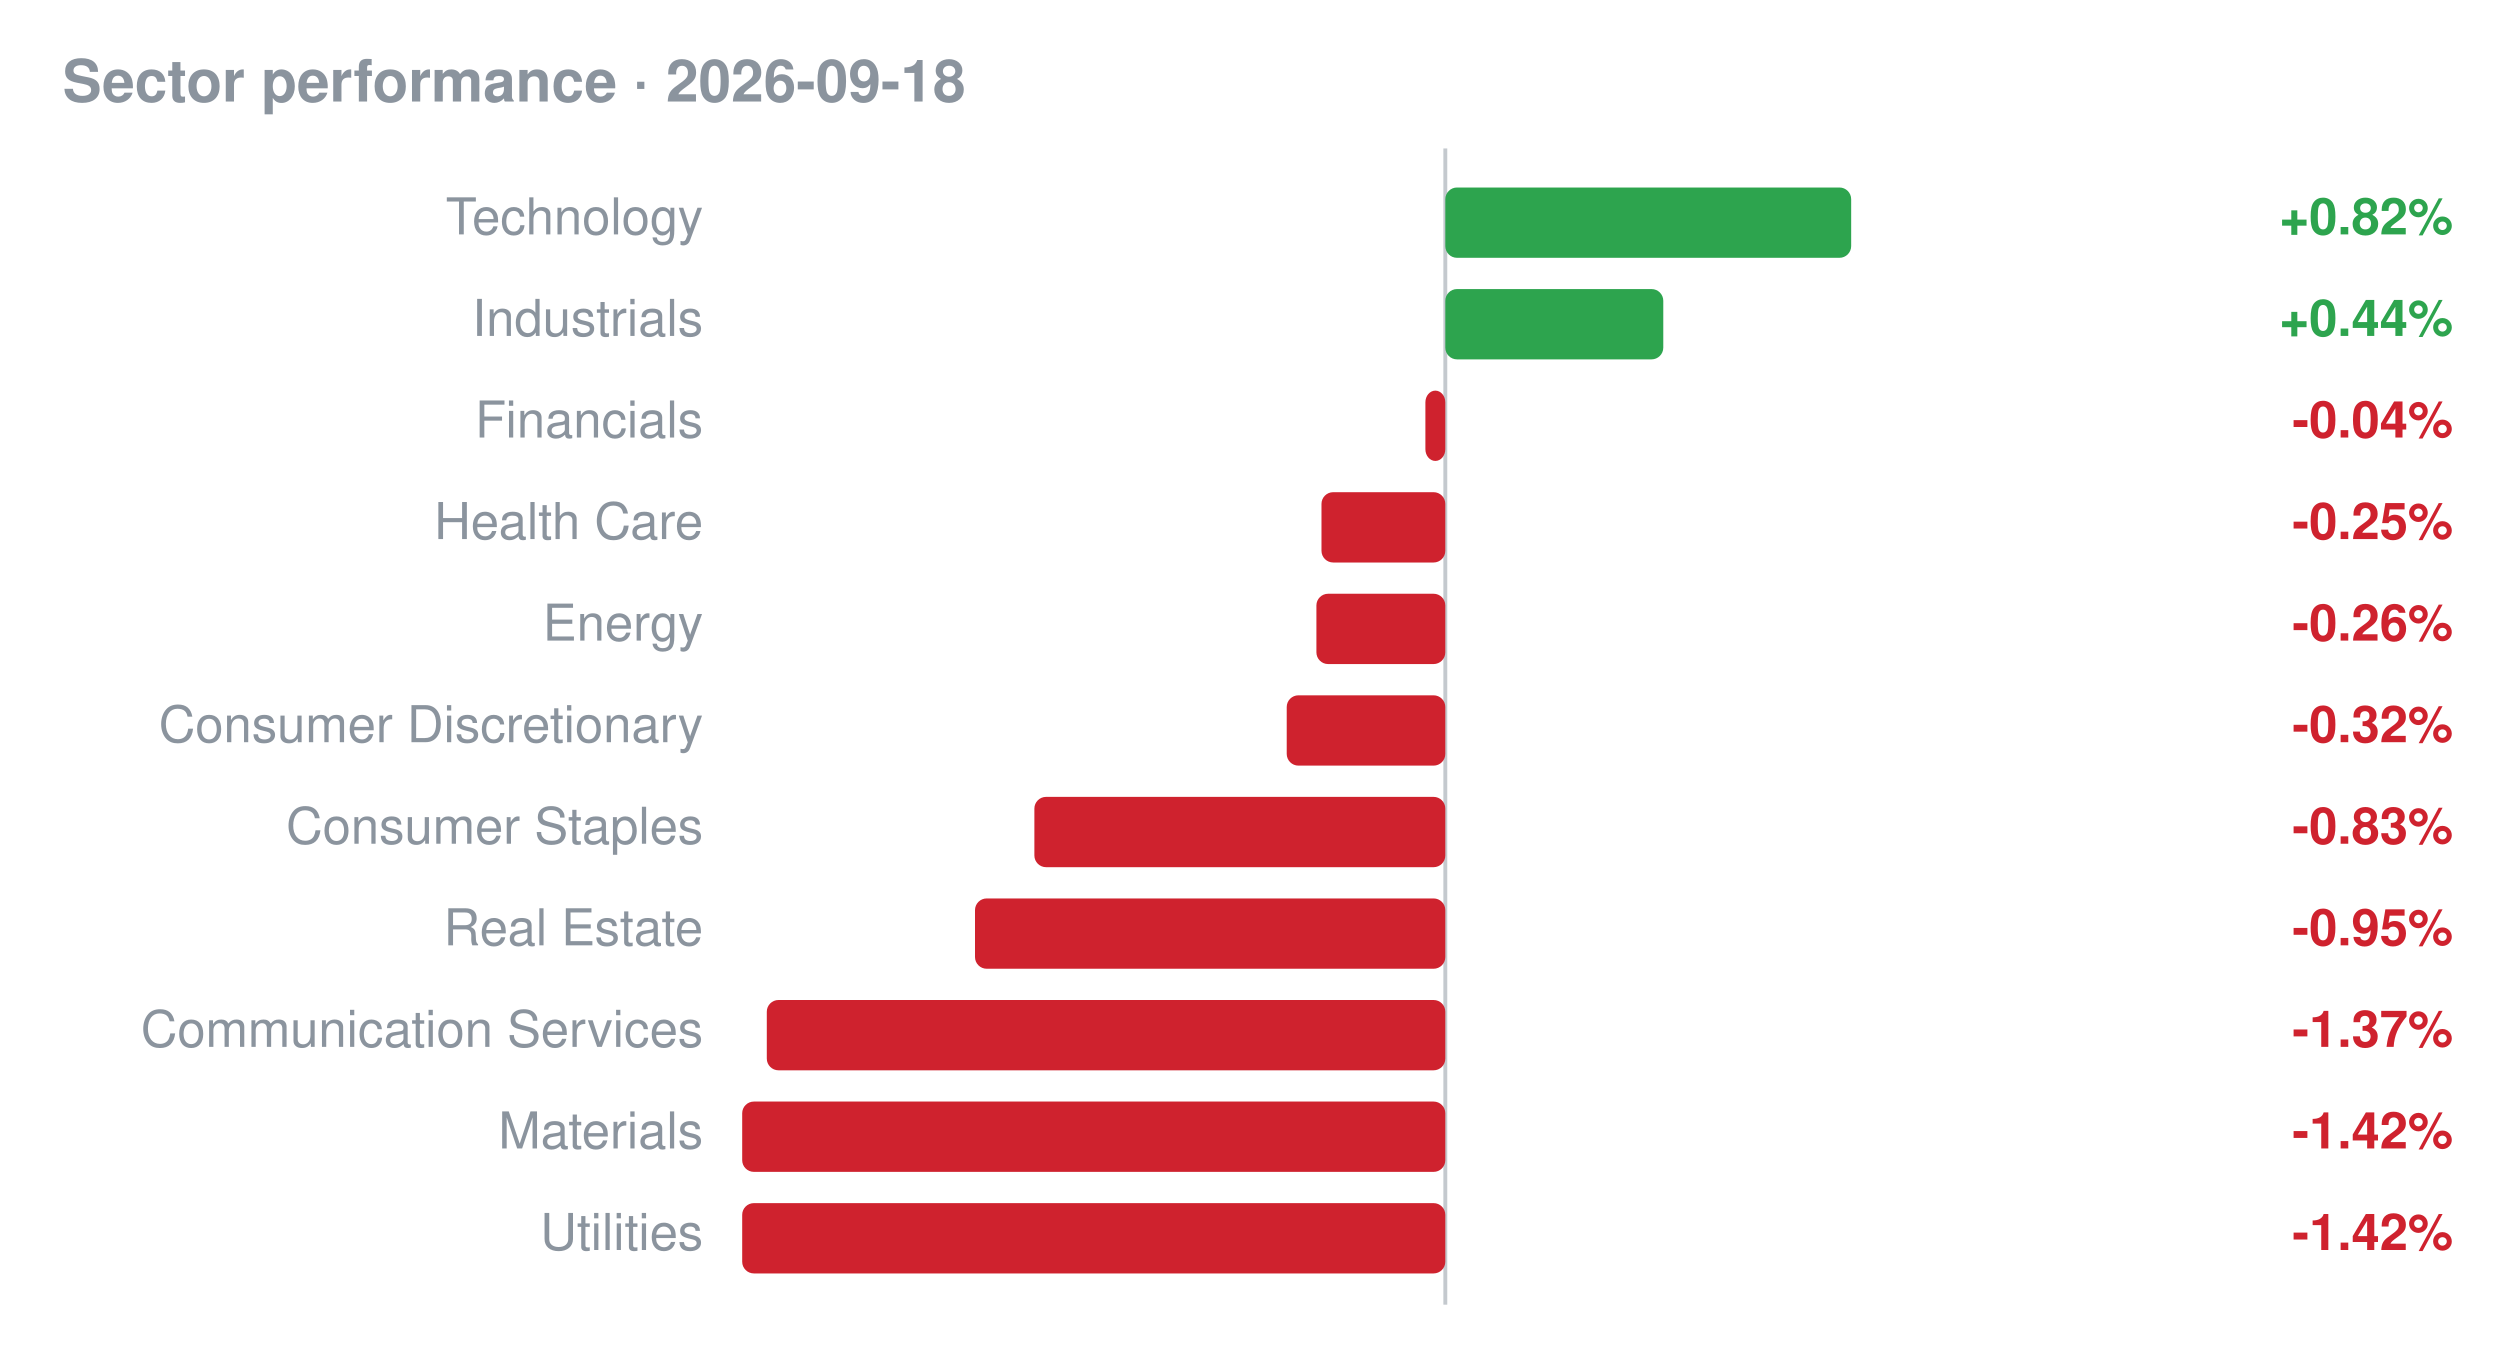
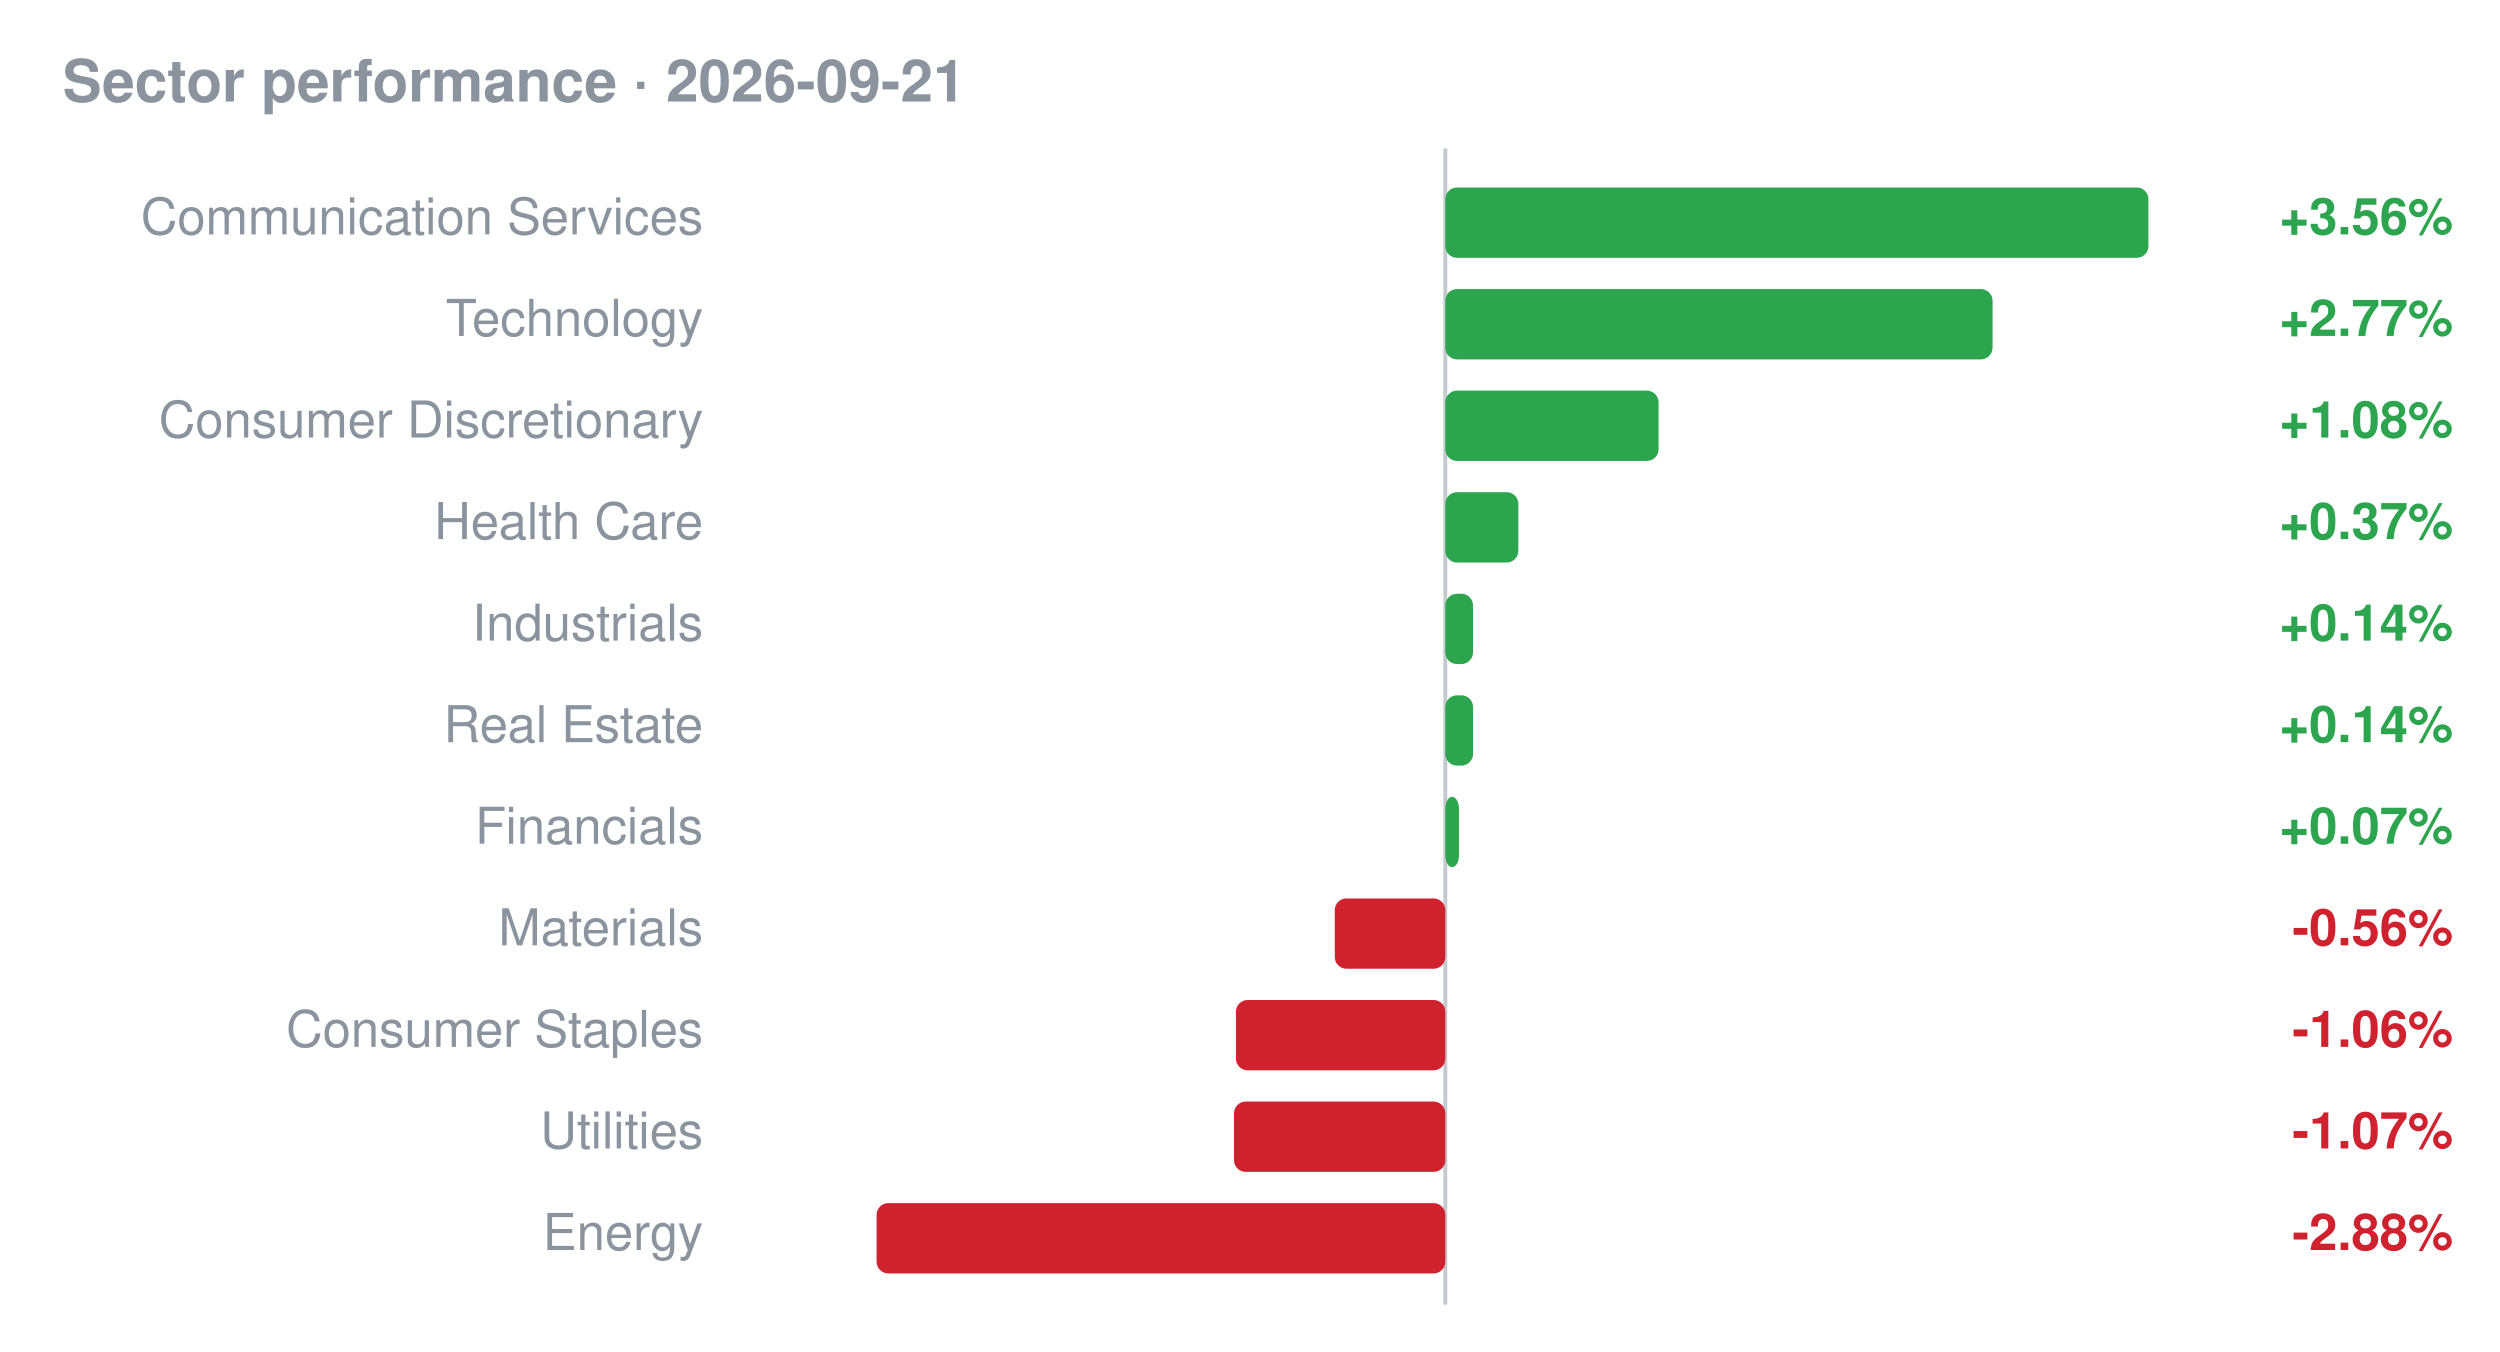
<svg xmlns="http://www.w3.org/2000/svg" width="640" height="346" viewBox="0 0 640 346" font-family="-apple-system,Segoe UI,Helvetica,Arial,sans-serif" font-size="13">
-   <text x="16" y="26" font-size="15" font-weight="600" fill="#8b949e">Sector performance · 2026-09-18</text>
+   <text x="16" y="26" font-size="15" font-weight="600" fill="#8b949e">Sector performance · 2026-09-21</text>
  <line x1="370.0" y1="38" x2="370.0" y2="334" stroke="#8b949e" stroke-opacity="0.5" />
-   <text x="180" y="60" text-anchor="end" fill="#8b949e">Technology</text>
-   <rect x="370.0" y="48" width="103.9" height="18" rx="3" fill="#2da44e" />
-   <text x="628" y="60" text-anchor="end" fill="#2da44e" font-weight="600">+0.82%</text>
-   <text x="180" y="86" text-anchor="end" fill="#8b949e">Industrials</text>
-   <rect x="370.0" y="74" width="55.8" height="18" rx="3" fill="#2da44e" />
-   <text x="628" y="86" text-anchor="end" fill="#2da44e" font-weight="600">+0.44%</text>
-   <text x="180" y="112" text-anchor="end" fill="#8b949e">Financials</text>
-   <rect x="364.9" y="100" width="5.1" height="18" rx="3" fill="#cf222e" />
-   <text x="628" y="112" text-anchor="end" fill="#cf222e" font-weight="600">-0.04%</text>
+   <text x="180" y="60" text-anchor="end" fill="#8b949e">Communication Services</text>
+   <rect x="370.0" y="48" width="180.0" height="18" rx="3" fill="#2da44e" />
+   <text x="628" y="60" text-anchor="end" fill="#2da44e" font-weight="600">+3.56%</text>
+   <text x="180" y="86" text-anchor="end" fill="#8b949e">Technology</text>
+   <rect x="370.0" y="74" width="140.1" height="18" rx="3" fill="#2da44e" />
+   <text x="628" y="86" text-anchor="end" fill="#2da44e" font-weight="600">+2.77%</text>
+   <text x="180" y="112" text-anchor="end" fill="#8b949e">Consumer Discretionary</text>
+   <rect x="370.0" y="100" width="54.6" height="18" rx="3" fill="#2da44e" />
+   <text x="628" y="112" text-anchor="end" fill="#2da44e" font-weight="600">+1.08%</text>
  <text x="180" y="138" text-anchor="end" fill="#8b949e">Health Care</text>
-   <rect x="338.3" y="126" width="31.7" height="18" rx="3" fill="#cf222e" />
-   <text x="628" y="138" text-anchor="end" fill="#cf222e" font-weight="600">-0.25%</text>
-   <text x="180" y="164" text-anchor="end" fill="#8b949e">Energy</text>
-   <rect x="337.0" y="152" width="33.0" height="18" rx="3" fill="#cf222e" />
-   <text x="628" y="164" text-anchor="end" fill="#cf222e" font-weight="600">-0.26%</text>
-   <text x="180" y="190" text-anchor="end" fill="#8b949e">Consumer Discretionary</text>
-   <rect x="329.4" y="178" width="40.6" height="18" rx="3" fill="#cf222e" />
-   <text x="628" y="190" text-anchor="end" fill="#cf222e" font-weight="600">-0.32%</text>
-   <text x="180" y="216" text-anchor="end" fill="#8b949e">Consumer Staples</text>
-   <rect x="264.8" y="204" width="105.2" height="18" rx="3" fill="#cf222e" />
-   <text x="628" y="216" text-anchor="end" fill="#cf222e" font-weight="600">-0.83%</text>
-   <text x="180" y="242" text-anchor="end" fill="#8b949e">Real Estate</text>
-   <rect x="249.6" y="230" width="120.4" height="18" rx="3" fill="#cf222e" />
-   <text x="628" y="242" text-anchor="end" fill="#cf222e" font-weight="600">-0.95%</text>
-   <text x="180" y="268" text-anchor="end" fill="#8b949e">Communication Services</text>
-   <rect x="196.3" y="256" width="173.7" height="18" rx="3" fill="#cf222e" />
-   <text x="628" y="268" text-anchor="end" fill="#cf222e" font-weight="600">-1.37%</text>
-   <text x="180" y="294" text-anchor="end" fill="#8b949e">Materials</text>
-   <rect x="190.0" y="282" width="180.0" height="18" rx="3" fill="#cf222e" />
-   <text x="628" y="294" text-anchor="end" fill="#cf222e" font-weight="600">-1.42%</text>
-   <text x="180" y="320" text-anchor="end" fill="#8b949e">Utilities</text>
-   <rect x="190.0" y="308" width="180.0" height="18" rx="3" fill="#cf222e" />
-   <text x="628" y="320" text-anchor="end" fill="#cf222e" font-weight="600">-1.42%</text>
+   <rect x="370.0" y="126" width="18.7" height="18" rx="3" fill="#2da44e" />
+   <text x="628" y="138" text-anchor="end" fill="#2da44e" font-weight="600">+0.37%</text>
+   <text x="180" y="164" text-anchor="end" fill="#8b949e">Industrials</text>
+   <rect x="370.0" y="152" width="7.1" height="18" rx="3" fill="#2da44e" />
+   <text x="628" y="164" text-anchor="end" fill="#2da44e" font-weight="600">+0.14%</text>
+   <text x="180" y="190" text-anchor="end" fill="#8b949e">Real Estate</text>
+   <rect x="370.0" y="178" width="7.1" height="18" rx="3" fill="#2da44e" />
+   <text x="628" y="190" text-anchor="end" fill="#2da44e" font-weight="600">+0.14%</text>
+   <text x="180" y="216" text-anchor="end" fill="#8b949e">Financials</text>
+   <rect x="370.0" y="204" width="3.5" height="18" rx="3" fill="#2da44e" />
+   <text x="628" y="216" text-anchor="end" fill="#2da44e" font-weight="600">+0.07%</text>
+   <text x="180" y="242" text-anchor="end" fill="#8b949e">Materials</text>
+   <rect x="341.7" y="230" width="28.3" height="18" rx="3" fill="#cf222e" />
+   <text x="628" y="242" text-anchor="end" fill="#cf222e" font-weight="600">-0.56%</text>
+   <text x="180" y="268" text-anchor="end" fill="#8b949e">Consumer Staples</text>
+   <rect x="316.4" y="256" width="53.6" height="18" rx="3" fill="#cf222e" />
+   <text x="628" y="268" text-anchor="end" fill="#cf222e" font-weight="600">-1.06%</text>
+   <text x="180" y="294" text-anchor="end" fill="#8b949e">Utilities</text>
+   <rect x="315.9" y="282" width="54.1" height="18" rx="3" fill="#cf222e" />
+   <text x="628" y="294" text-anchor="end" fill="#cf222e" font-weight="600">-1.07%</text>
+   <text x="180" y="320" text-anchor="end" fill="#8b949e">Energy</text>
+   <rect x="224.4" y="308" width="145.6" height="18" rx="3" fill="#cf222e" />
+   <text x="628" y="320" text-anchor="end" fill="#cf222e" font-weight="600">-2.88%</text>
</svg>
